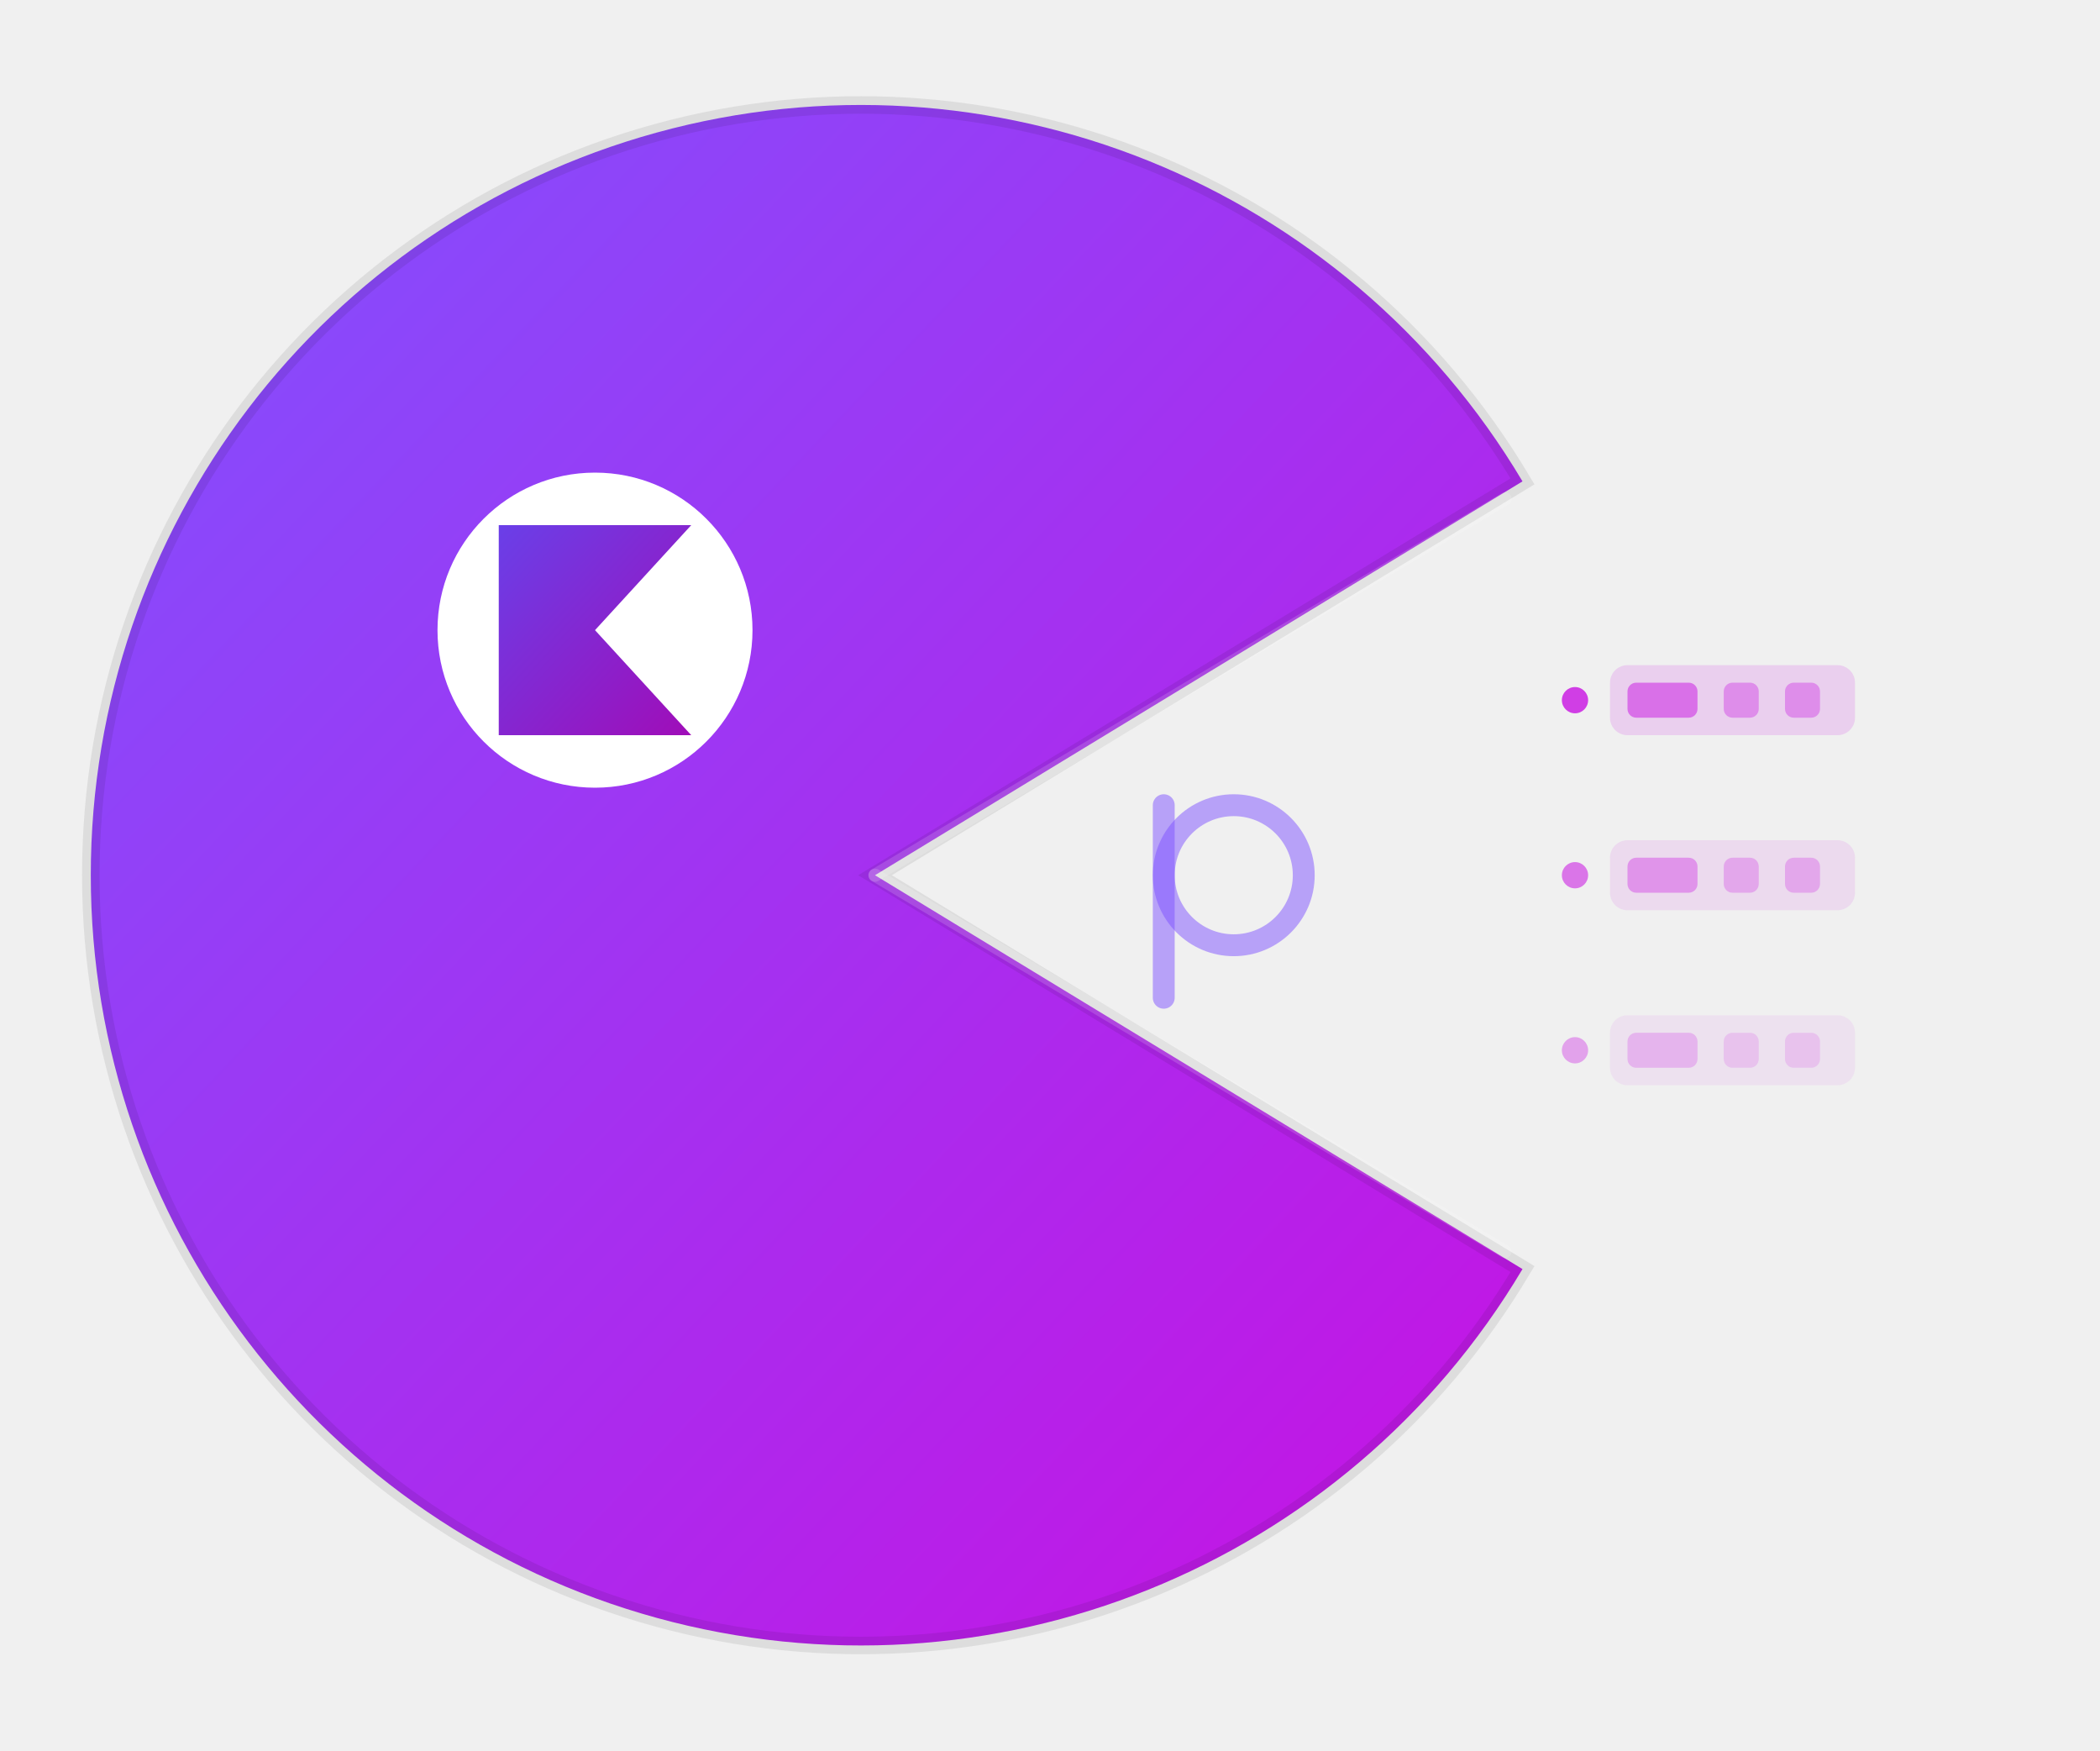
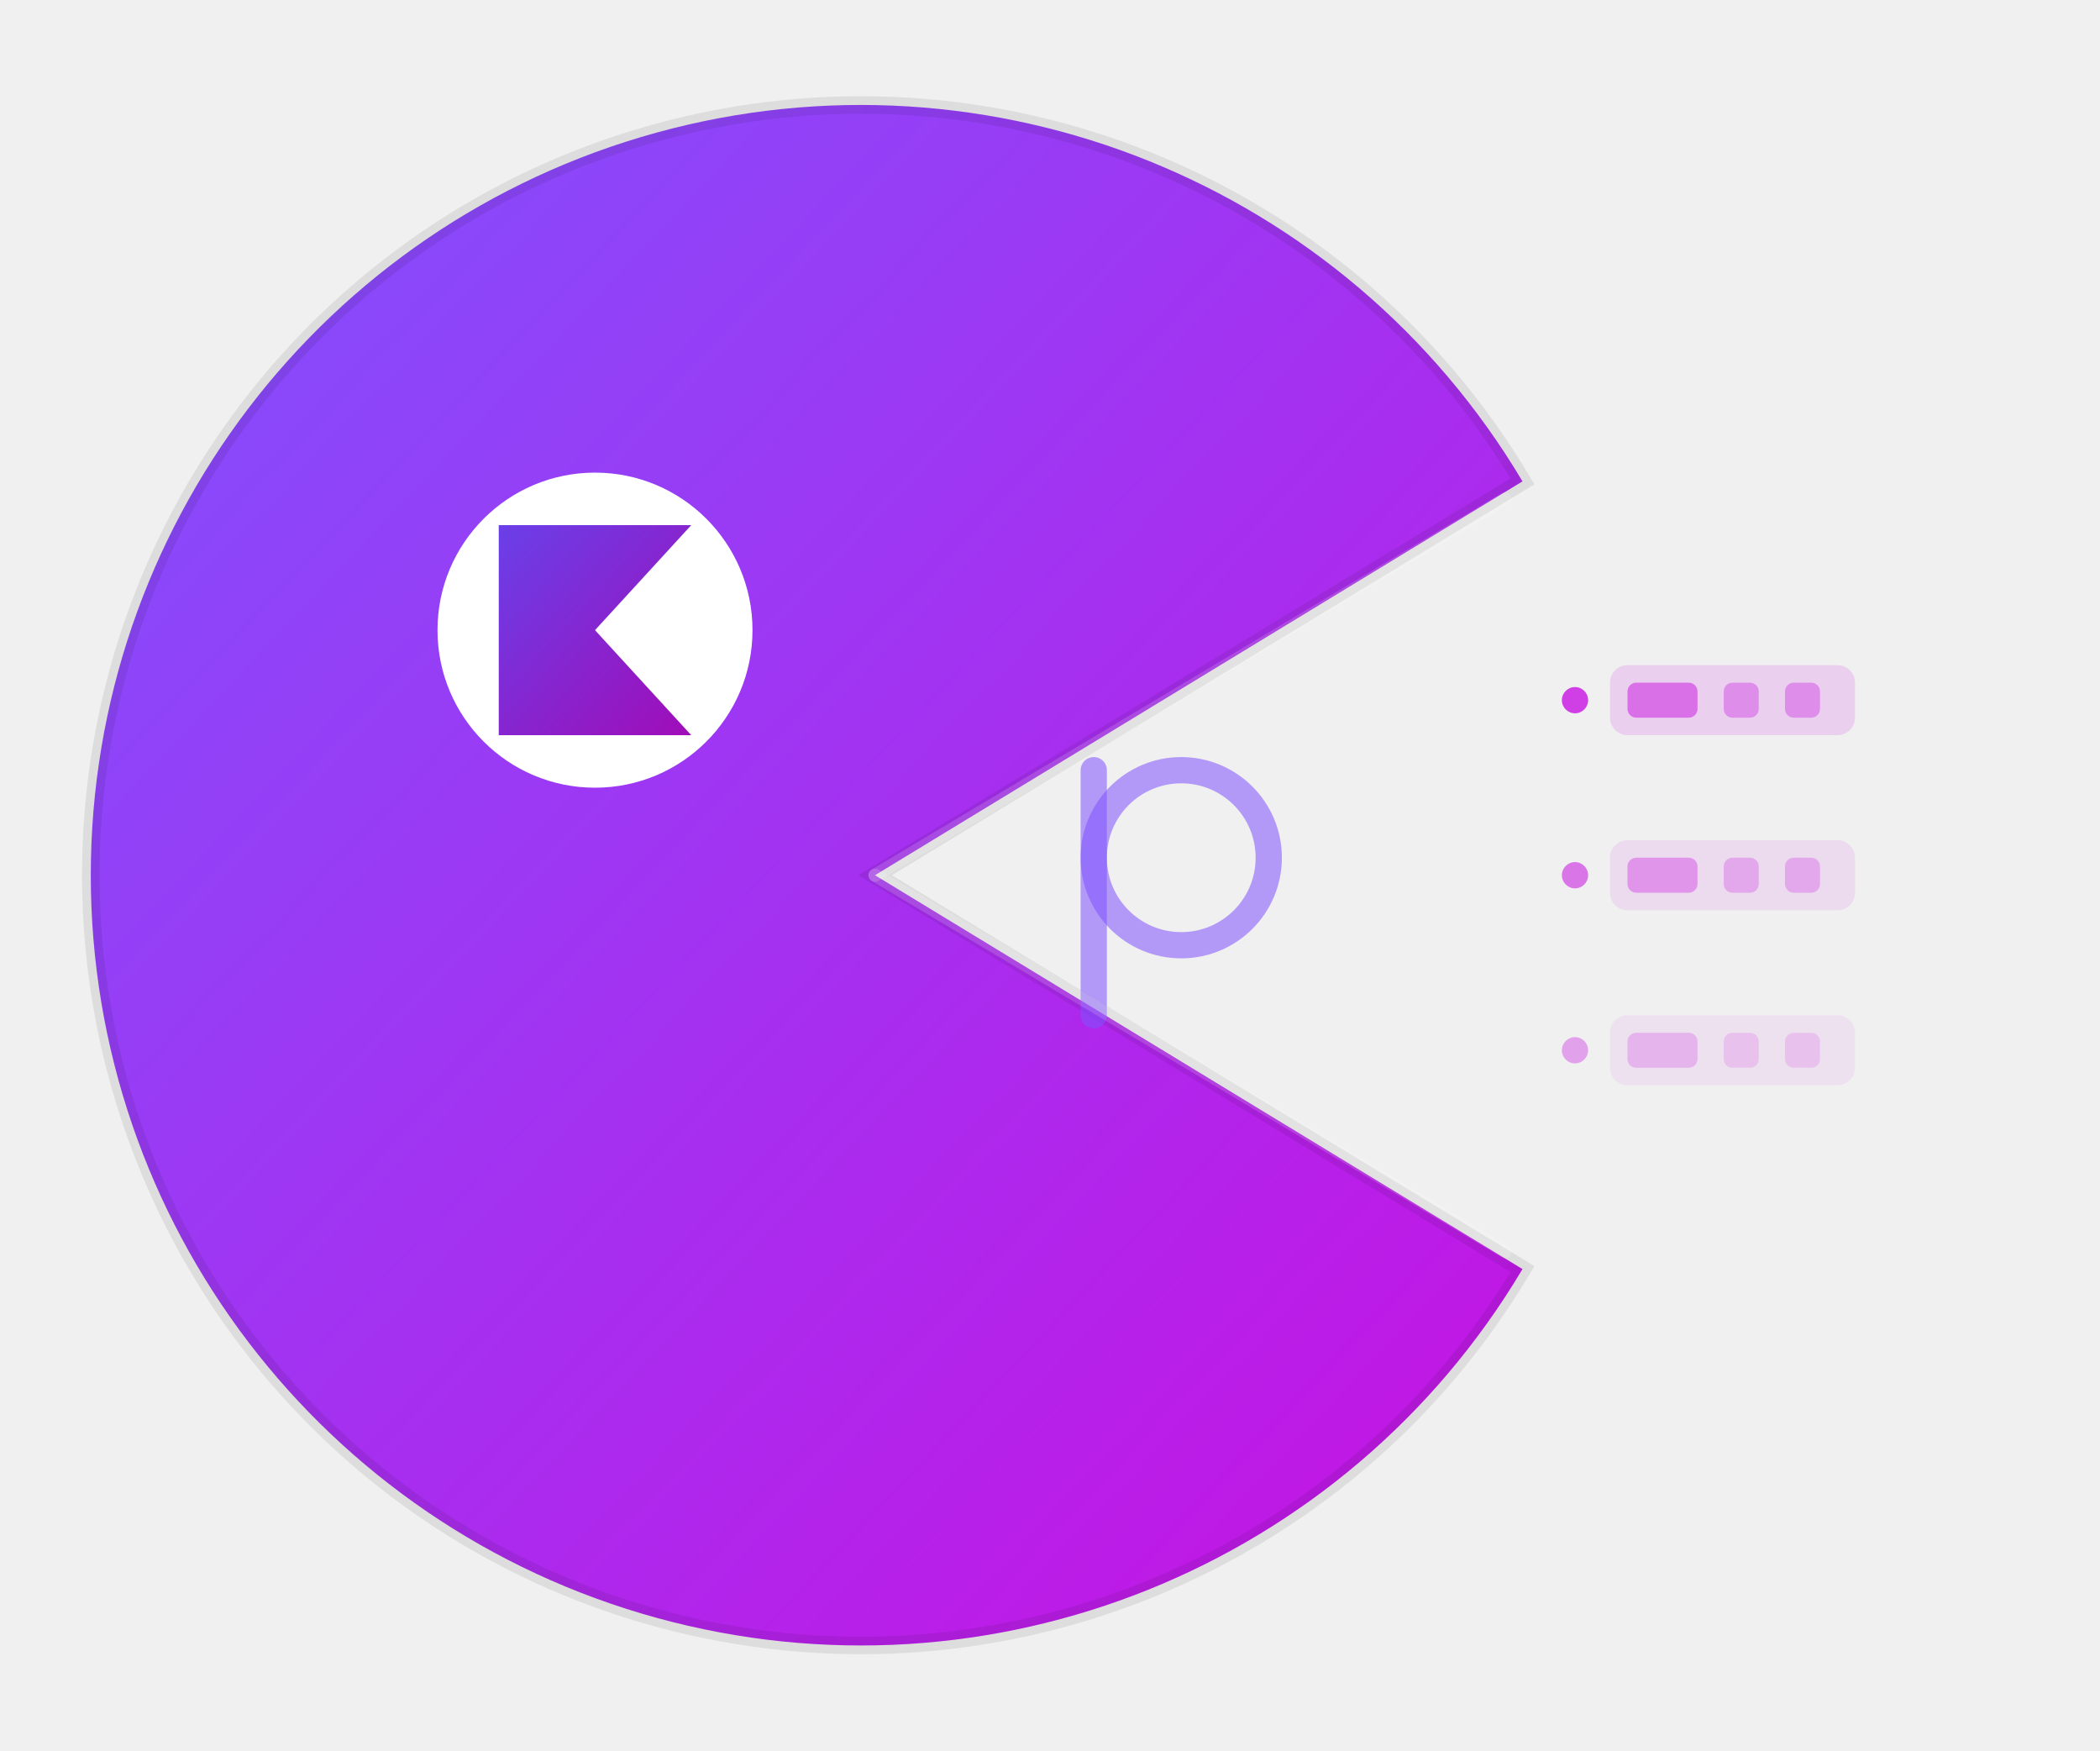
<svg xmlns="http://www.w3.org/2000/svg" viewBox="0 0 240 200" width="240" height="200">
  <defs>
    <linearGradient id="grad" x1="0%" y1="0%" x2="100%" y2="100%">
      <stop offset="0%" stop-color="#7F52FF" />
      <stop offset="100%" stop-color="#C811E2" />
    </linearGradient>
    <linearGradient id="grad-dark" x1="0%" y1="0%" x2="100%" y2="100%">
      <stop offset="0%" stop-color="#6A3FE8" />
      <stop offset="100%" stop-color="#A00DB8" />
    </linearGradient>
  </defs>
  <path d="M100,100 L174,55 A88,88 0 1,0 174,145 Z" fill="url(#grad)" />
  <path d="M100,100 L174,55 A88,88 0 1,0 174,145 Z" fill="none" stroke="rgba(0,0,0,0.08)" stroke-width="2" />
  <circle cx="68" cy="72" r="18" fill="white" />
  <path d="M57,60 L79,60 L68,72 L79,84 L57,84 Z" fill="url(#grad-dark)" />
-   <circle cx="141" cy="100" r="8" fill="none" stroke="rgba(127,82,255,0.5)" stroke-width="2.5" />
-   <line x1="133" y1="92" x2="133" y2="114" stroke="rgba(127,82,255,0.5)" stroke-width="2.5" stroke-linecap="round" />
+   <circle cx="135" cy="98" r="10" fill="none" stroke="rgba(127,82,255,0.55)" stroke-width="3" />
+   <line x1="125" y1="88" x2="125" y2="116" stroke="rgba(127,82,255,0.55)" stroke-width="3" stroke-linecap="round" />
  <line x1="100" y1="100" x2="172" y2="57" stroke="rgba(255,255,255,0.15)" stroke-width="1.5" stroke-linecap="round" />
  <line x1="100" y1="100" x2="172" y2="143" stroke="rgba(255,255,255,0.15)" stroke-width="1.5" stroke-linecap="round" />
  <circle cx="180" cy="80" r="1.5" fill="#C811E2" opacity="0.8" />
  <rect x="184" y="76" width="28" height="8" rx="2" fill="#C811E2" opacity="0.15" />
  <rect x="186" y="78" width="8" height="4" rx="1" fill="#C811E2" opacity="0.5" />
  <rect x="197" y="78" width="4" height="4" rx="1" fill="#C811E2" opacity="0.35" />
  <rect x="204" y="78" width="4" height="4" rx="1" fill="#C811E2" opacity="0.35" />
  <circle cx="180" cy="100" r="1.5" fill="#C811E2" opacity="0.55" />
  <rect x="184" y="96" width="28" height="8" rx="2" fill="#C811E2" opacity="0.1" />
  <rect x="186" y="98" width="8" height="4" rx="1" fill="#C811E2" opacity="0.35" />
  <rect x="197" y="98" width="4" height="4" rx="1" fill="#C811E2" opacity="0.25" />
  <rect x="204" y="98" width="4" height="4" rx="1" fill="#C811E2" opacity="0.25" />
  <circle cx="180" cy="120" r="1.5" fill="#C811E2" opacity="0.35" />
  <rect x="184" y="116" width="28" height="8" rx="2" fill="#C811E2" opacity="0.07" />
  <rect x="186" y="118" width="8" height="4" rx="1" fill="#C811E2" opacity="0.22" />
  <rect x="197" y="118" width="4" height="4" rx="1" fill="#C811E2" opacity="0.15" />
  <rect x="204" y="118" width="4" height="4" rx="1" fill="#C811E2" opacity="0.15" />
</svg>
